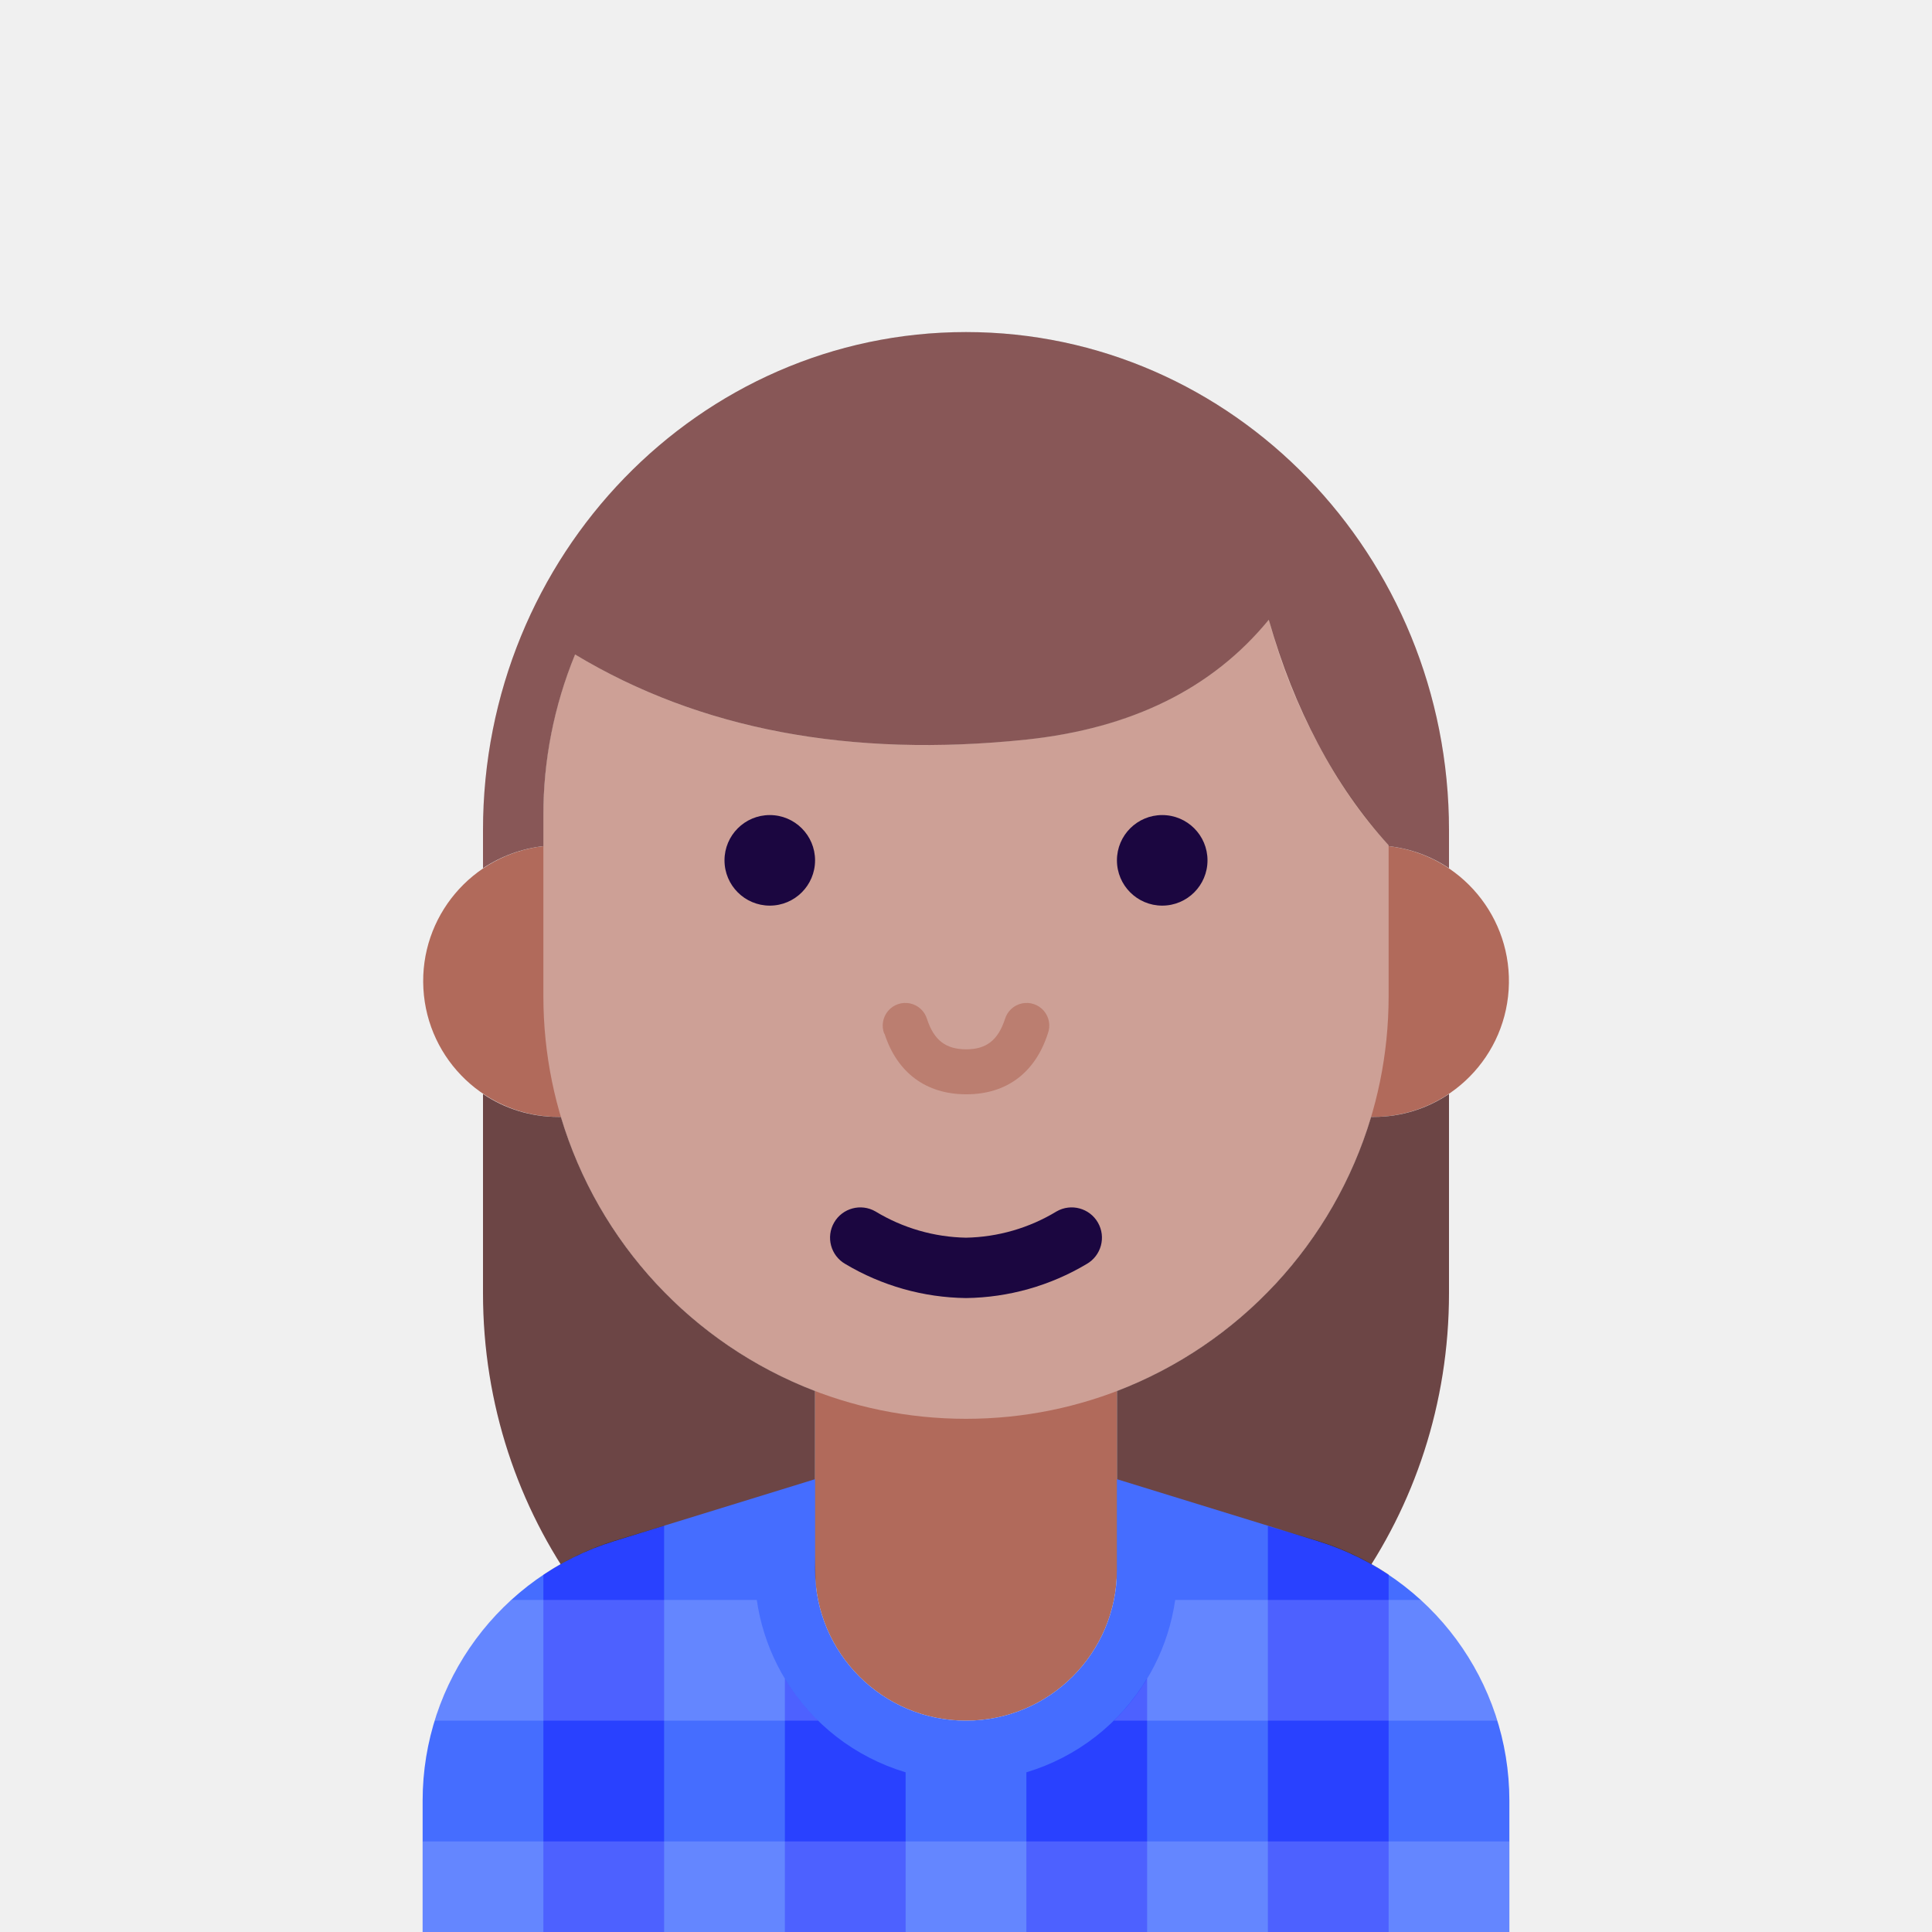
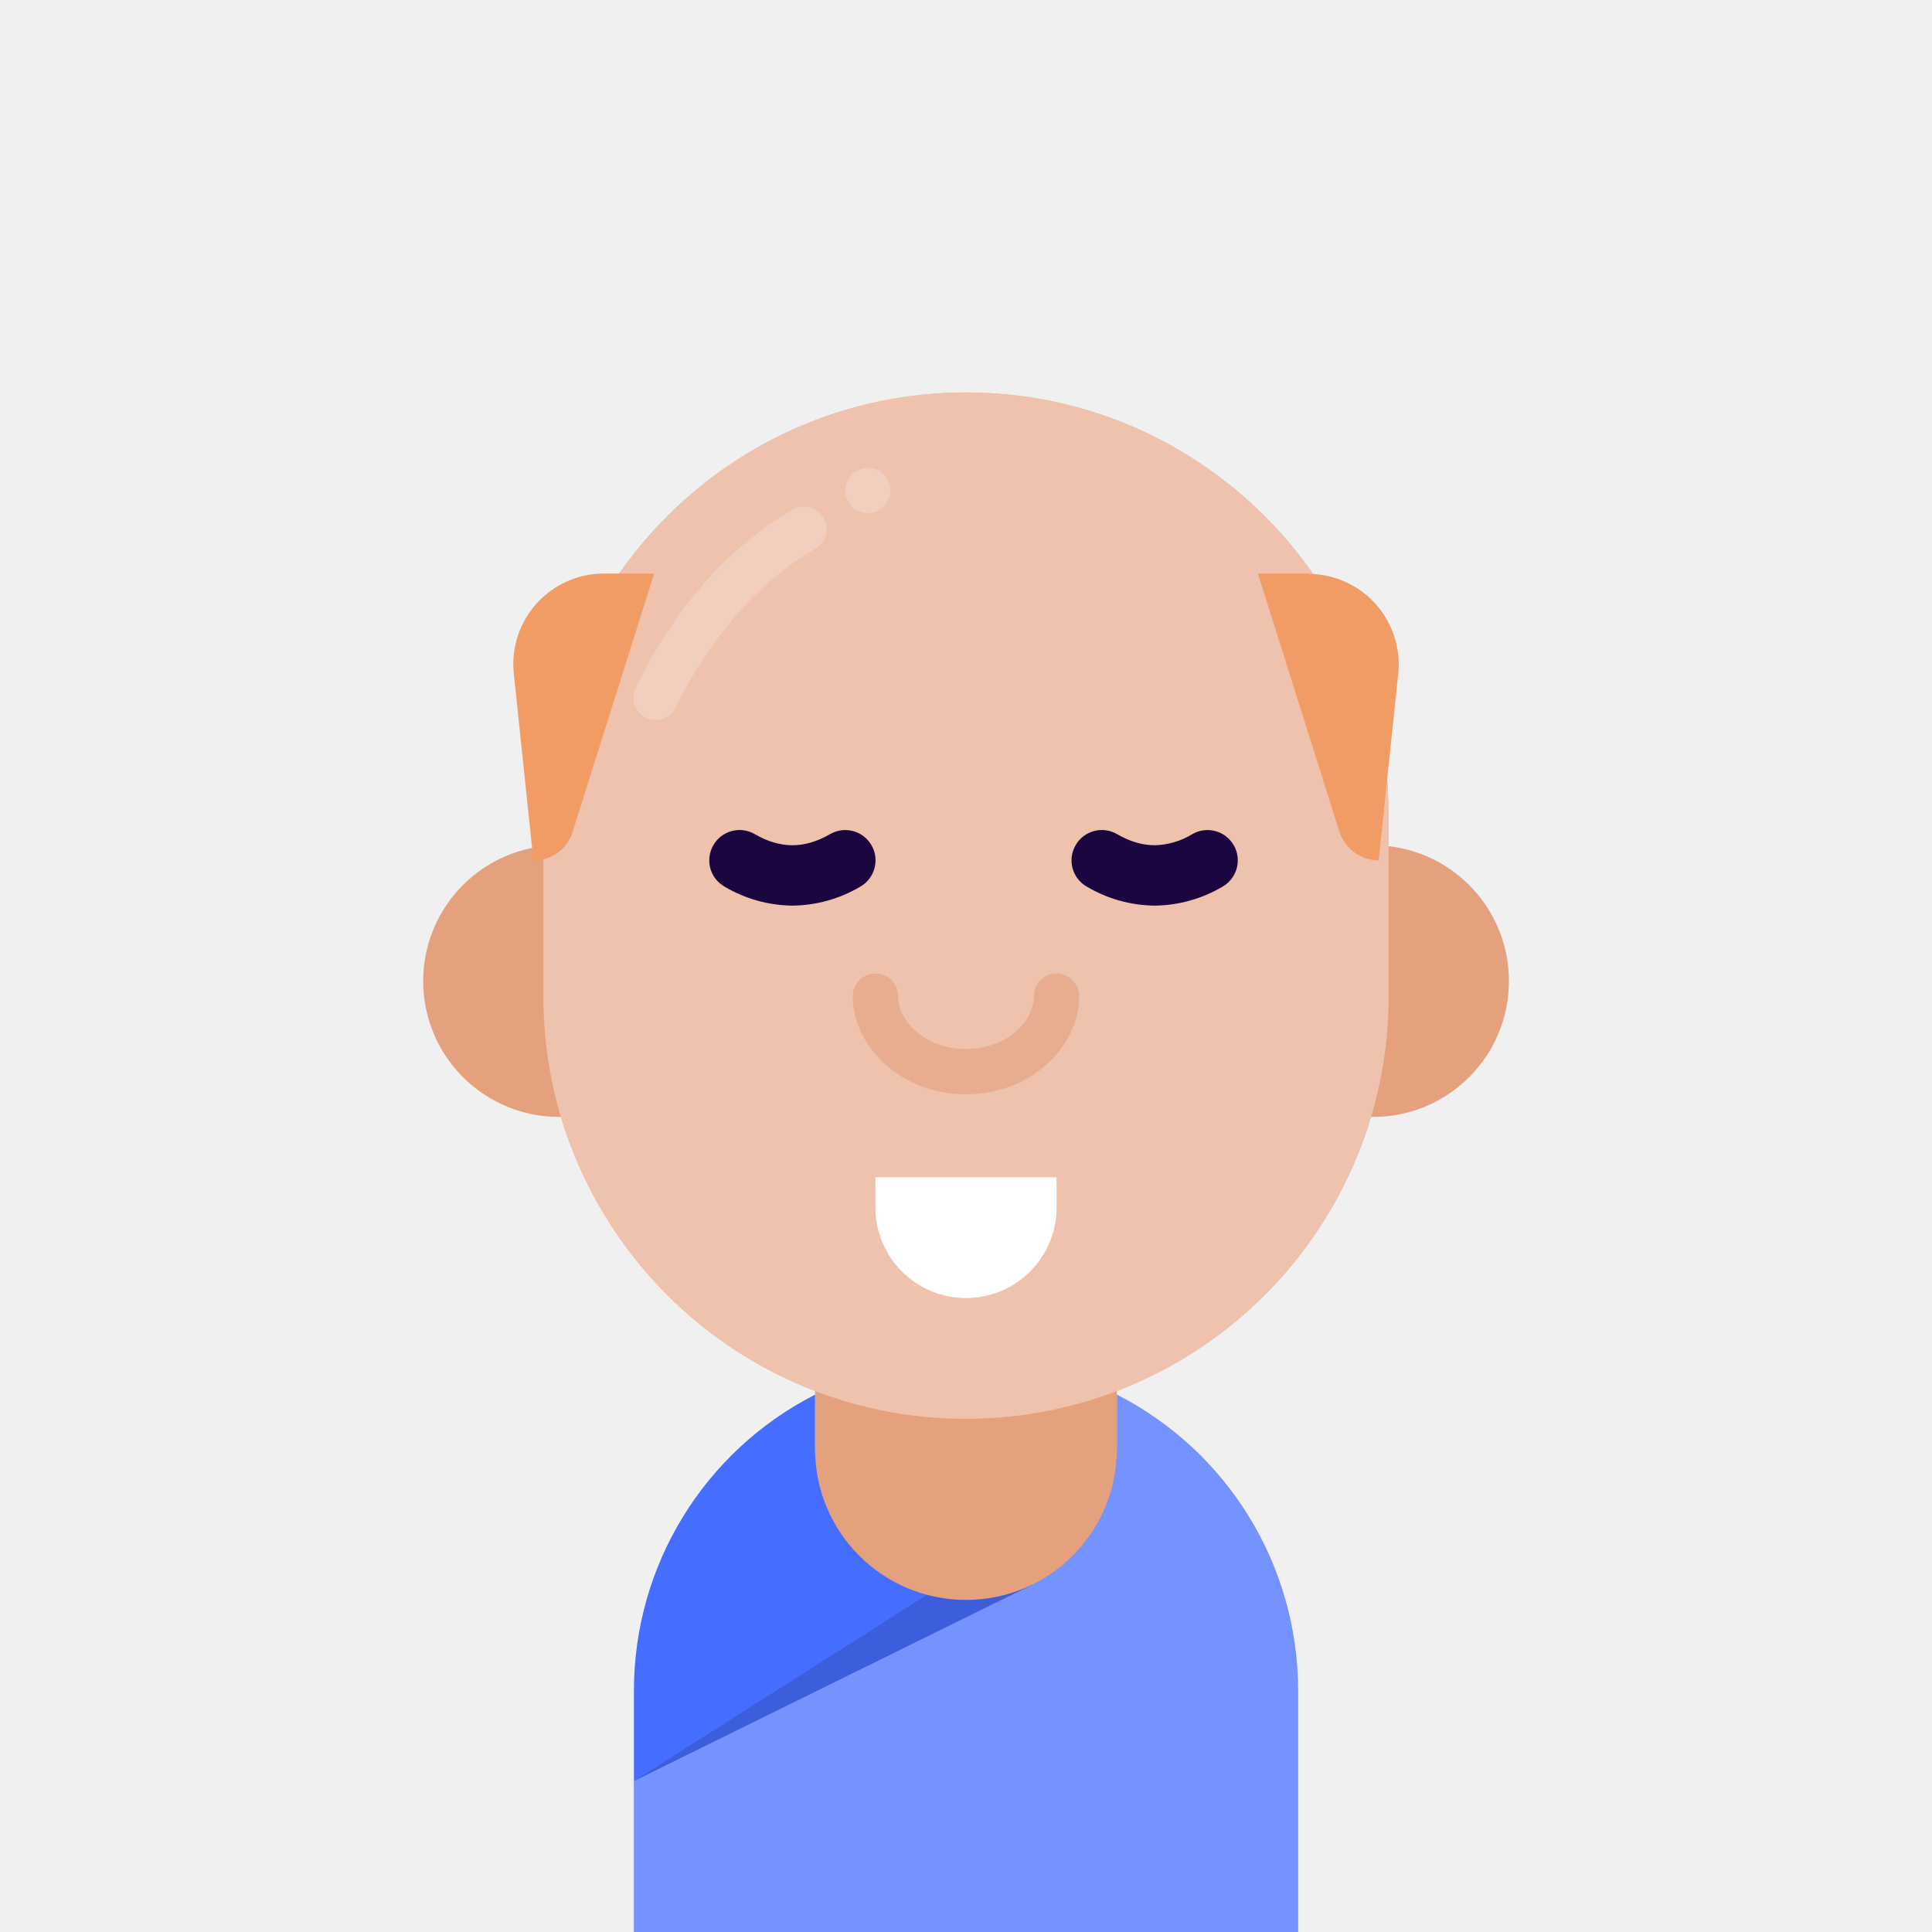
<svg xmlns="http://www.w3.org/2000/svg" viewBox="0 0 64 64" fill="none" shape-rendering="auto" width="96" height="96">
  <mask id="viewboxMask">
    <rect width="64" height="64" rx="0" ry="0" x="0" y="0" fill="#fff" />
  </mask>
  <g mask="url(#viewboxMask)">
-     <path d="M37 46.08V52a5 5 0 0 1-10 0v-5.92A14.04 14.04 0 0 1 18.58 37h-.08a4.5 4.5 0 0 1-.5-8.97V27a14 14 0 1 1 28 0v1.03a4.5 4.5 0 0 1-.58 8.97A14.04 14.04 0 0 1 37 46.08Z" fill="#b16a5b" />
+     <path d="M37 46.08V52a5 5 0 0 1-10 0v-5.92A14.04 14.04 0 0 1 18.58 37h-.08a4.5 4.5 0 0 1-.5-8.97V27a14 14 0 1 1 28 0v1.03a4.5 4.5 0 0 1-.58 8.97A14.04 14.04 0 0 1 37 46.08Z" fill="#e5a07e" />
    <mask id="personas-a" style="mask-type:luminance" maskUnits="userSpaceOnUse" x="14" y="13" width="36" height="44">
      <path d="M37 46.08V52a5 5 0 0 1-10 0v-5.92A14.04 14.04 0 0 1 18.58 37h-.08a4.5 4.5 0 0 1-.5-8.97V27a14 14 0 1 1 28 0v1.03a4.5 4.5 0 0 1-.58 8.97A14.04 14.04 0 0 1 37 46.08Z" fill="#fff" />
    </mask>
    <g mask="url(#personas-a)">
      <path d="M32 13a14 14 0 0 1 14 14v6a14 14 0 1 1-28 0v-6a14 14 0 0 1 14-14Z" fill="#fff" style="mix-blend-mode:overlay" opacity=".36" />
    </g>
    <g transform="translate(20 24)">
-       <path fill-rule="evenodd" clip-rule="evenodd" d="M4 4.5a1.5 1.5 0 1 0 3 0 1.5 1.5 0 0 0-3 0Zm13 0a1.5 1.5 0 1 0 3 0 1.5 1.5 0 0 0-3 0Z" fill="#1B0640" />
+       <path d="M3.63 4A1 1 0 0 0 4 5.37 4.5 4.5 0 0 0 6.25 6a4.5 4.5 0 0 0 2.25-.63 1 1 0 0 0-1-1.74c-.43.25-.85.37-1.25.37S5.43 3.88 5 3.63A1 1 0 0 0 3.63 4ZM15.63 4A1 1 0 0 0 16 5.37a4.5 4.5 0 0 0 2.25.63 4.5 4.5 0 0 0 2.25-.63 1 1 0 0 0-1-1.74 2.5 2.5 0 0 1-1.25.37c-.4 0-.82-.12-1.25-.37a1 1 0 0 0-1.37.37Z" fill="#1B0640" />
    </g>
    <g transform="translate(2 2)">
-       <path fill-rule="evenodd" clip-rule="evenodd" d="M44 26c-1.8-2-3.13-4.5-3.97-7.47-1.87 2.28-4.55 3.6-8.03 3.97-5.83.61-10.82-.33-14.95-2.82A13.96 13.96 0 0 0 16 25v1.03c-.73.08-1.42.34-2 .73V25.5C14 16.39 21.16 9 30 9s16 7.39 16 16.5v1.26a4.47 4.47 0 0 0-2-.73V26Zm2 8.24v6.6c0 7.32-4.61 13.52-11 15.68V44.08A14.04 14.04 0 0 0 43.42 35h.08c.93 0 1.78-.28 2.5-.76Zm-32 6.6c0 7.37 4.68 13.6 11.13 15.73a1073 1073 0 0 0-.13-7.02v-5.47A14.04 14.04 0 0 1 16.58 35h-.08c-.93 0-1.79-.28-2.5-.76v6.6Z" fill="#6c4545" />
-       <path d="M40.03 18.53A18.47 18.47 0 0 0 44 26v.03c.73.08 1.42.34 2 .73V25.5C46 16.39 38.84 9 30 9s-16 7.39-16 16.5v1.26c.58-.4 1.27-.65 2-.73V25c0-1.88.37-3.68 1.05-5.32 4.13 2.5 9.12 3.43 14.95 2.82 3.48-.37 6.16-1.7 8.03-3.97Z" fill="#fff" style="mix-blend-mode:overlay" opacity=".26" />
+       <path fill-rule="evenodd" clip-rule="evenodd" d="m16.97 25.55 2.7-8.55H18a3 3 0 0 0-2.98 3.31l.65 6.2c.6 0 1.12-.39 1.3-.95ZM41.34 17h-1.67l2.7 8.55c.18.56.7.95 1.3.95l.65-6.19a3 3 0 0 0-2.98-3.3Z" fill="#f29c65" />
+       <path d="M26.75 15a.75.75 0 1 0 0-1.5.75.75 0 0 0 0 1.5ZM19.38 21.77c.37.19.82.04 1-.33a15.05 15.05 0 0 1 2-3.06c.76-.88 1.63-1.62 2.63-2.2a.75.75 0 0 0-.75-1.3 11.86 11.86 0 0 0-3 2.52c-.85.99-1.58 2.11-2.2 3.37a.75.75 0 0 0 .33 1Z" style="mix-blend-mode:overlay" opacity=".2" fill="#fff" />
    </g>
    <g transform="translate(11 44)">
-       <path d="M16 5v3a5 5 0 0 0 10 0V5l6.65 2.05a9 9 0 0 1 6.35 8.6V20H3v-4.35a9 9 0 0 1 6.35-8.6L16 5Z" fill="#456dff" />
-       <path d="m11 6.54-1.65.5A9 9 0 0 0 7 8.17V20h4V6.54ZM15 20h4v-5.29a7.02 7.02 0 0 1-4-3.1V20ZM23 20h4v-8.4a7.02 7.02 0 0 1-4 3.11v5.3ZM31 20h4V8.16a9 9 0 0 0-2.35-1.12L31 6.55V20Z" style="mix-blend-mode:overlay" opacity=".4" fill="#000" />
-       <path d="M3.4 13a9.01 9.01 0 0 1 2.53-4h8.14a6.98 6.98 0 0 0 2.03 4H3.4ZM39 17v3H3v-3h36ZM36.07 9a9.01 9.01 0 0 1 2.53 4H25.9a6.98 6.98 0 0 0 2.03-4h8.14Z" style="mix-blend-mode:lighten" opacity=".17" fill="#fff" />
+       <path d="M32 20H10v-8a11 11 0 0 1 6-9.8V4a5 5 0 0 0 10 0V2.2a11 11 0 0 1 6 9.8v8Z" fill="#456dff" />
+       <mask id="bodySmall-a" style="mask-type:luminance" maskUnits="userSpaceOnUse" x="10" y="2" width="22" height="18">
+         <path d="M32 20H10v-8a11 11 0 0 1 6-9.8V4a5 5 0 0 0 10 0V2.2a11 11 0 0 1 6 9.8v8Z" fill="#fff" />
+       </mask>
+       <g mask="url(#bodySmall-a)">
+         <path opacity=".14" d="M20.62 8.25 22 8l1.2.5L10 15l10.62-6.75Z" fill="#000" />
+         <path d="M21 1h11v47H10V15l13.34-6.58L21 1Z" fill="#fff" style="mix-blend-mode:overlay" opacity=".26" />
+       </g>
    </g>
    <g transform="translate(23 36)">
-       <path d="M5 5.87a1 1 0 1 1 1-1.74A6 6 0 0 0 9 5a6 6 0 0 0 3-.87 1 1 0 1 1 1 1.74A8 8 0 0 1 9 7a8 8 0 0 1-4-1.13Z" fill="#1B0640" />
+       <path d="M6 3h6v1a3 3 0 0 1-6 0V3Z" fill="#fff" />
    </g>
    <g transform="translate(24 28)">
-       <path d="M5.29 6.24a.75.75 0 1 1 1.42-.48c.23.7.62 1 1.3 1 .66 0 1.05-.3 1.28-1a.75.75 0 1 1 1.42.48c-.42 1.3-1.37 2.01-2.7 2.01S5.72 7.54 5.3 6.24Z" fill="#000" style="mix-blend-mode:overlay" opacity=".36" />
+       <path d="M4.25 5a.75.75 0 0 1 1.5 0c0 .84.91 1.75 2.25 1.75 1.34 0 2.25-.91 2.25-1.75a.75.75 0 0 1 1.5 0c0 1.66-1.59 3.25-3.75 3.25S4.25 6.66 4.25 5Z" fill="#000" style="mix-blend-mode:overlay" opacity=".36" />
    </g>
    <g transform="translate(14 26)" />
  </g>
</svg>
